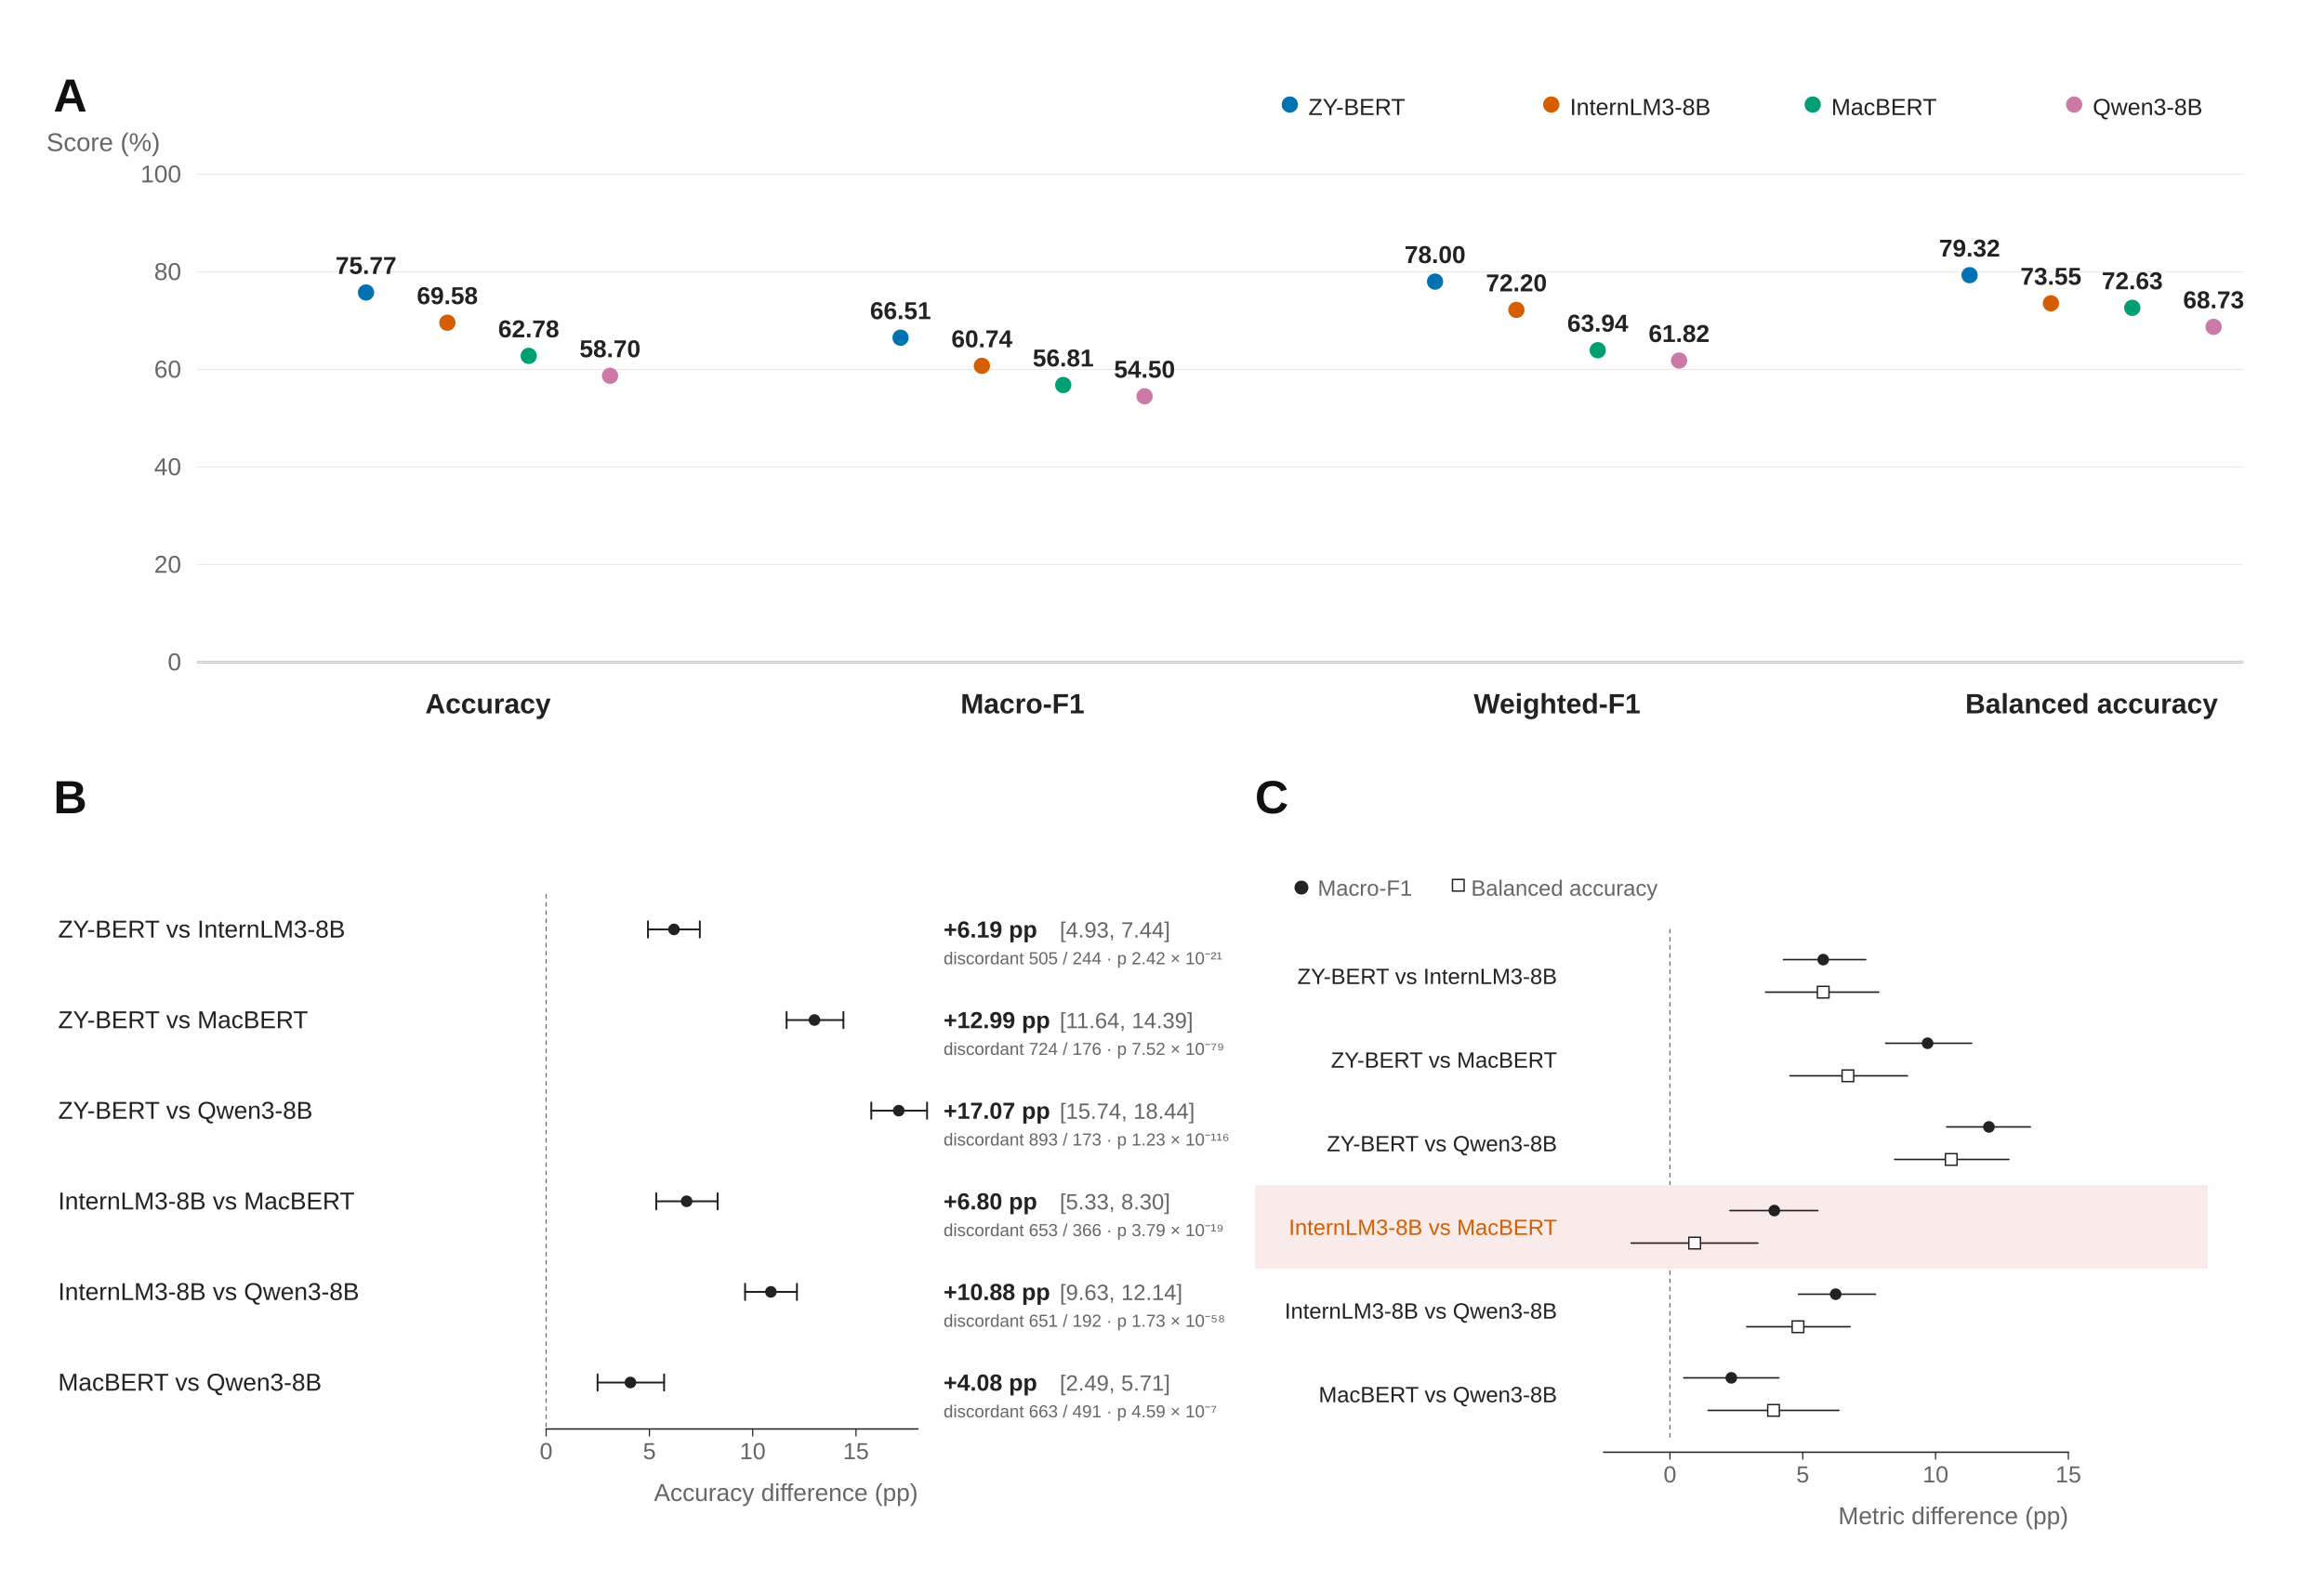
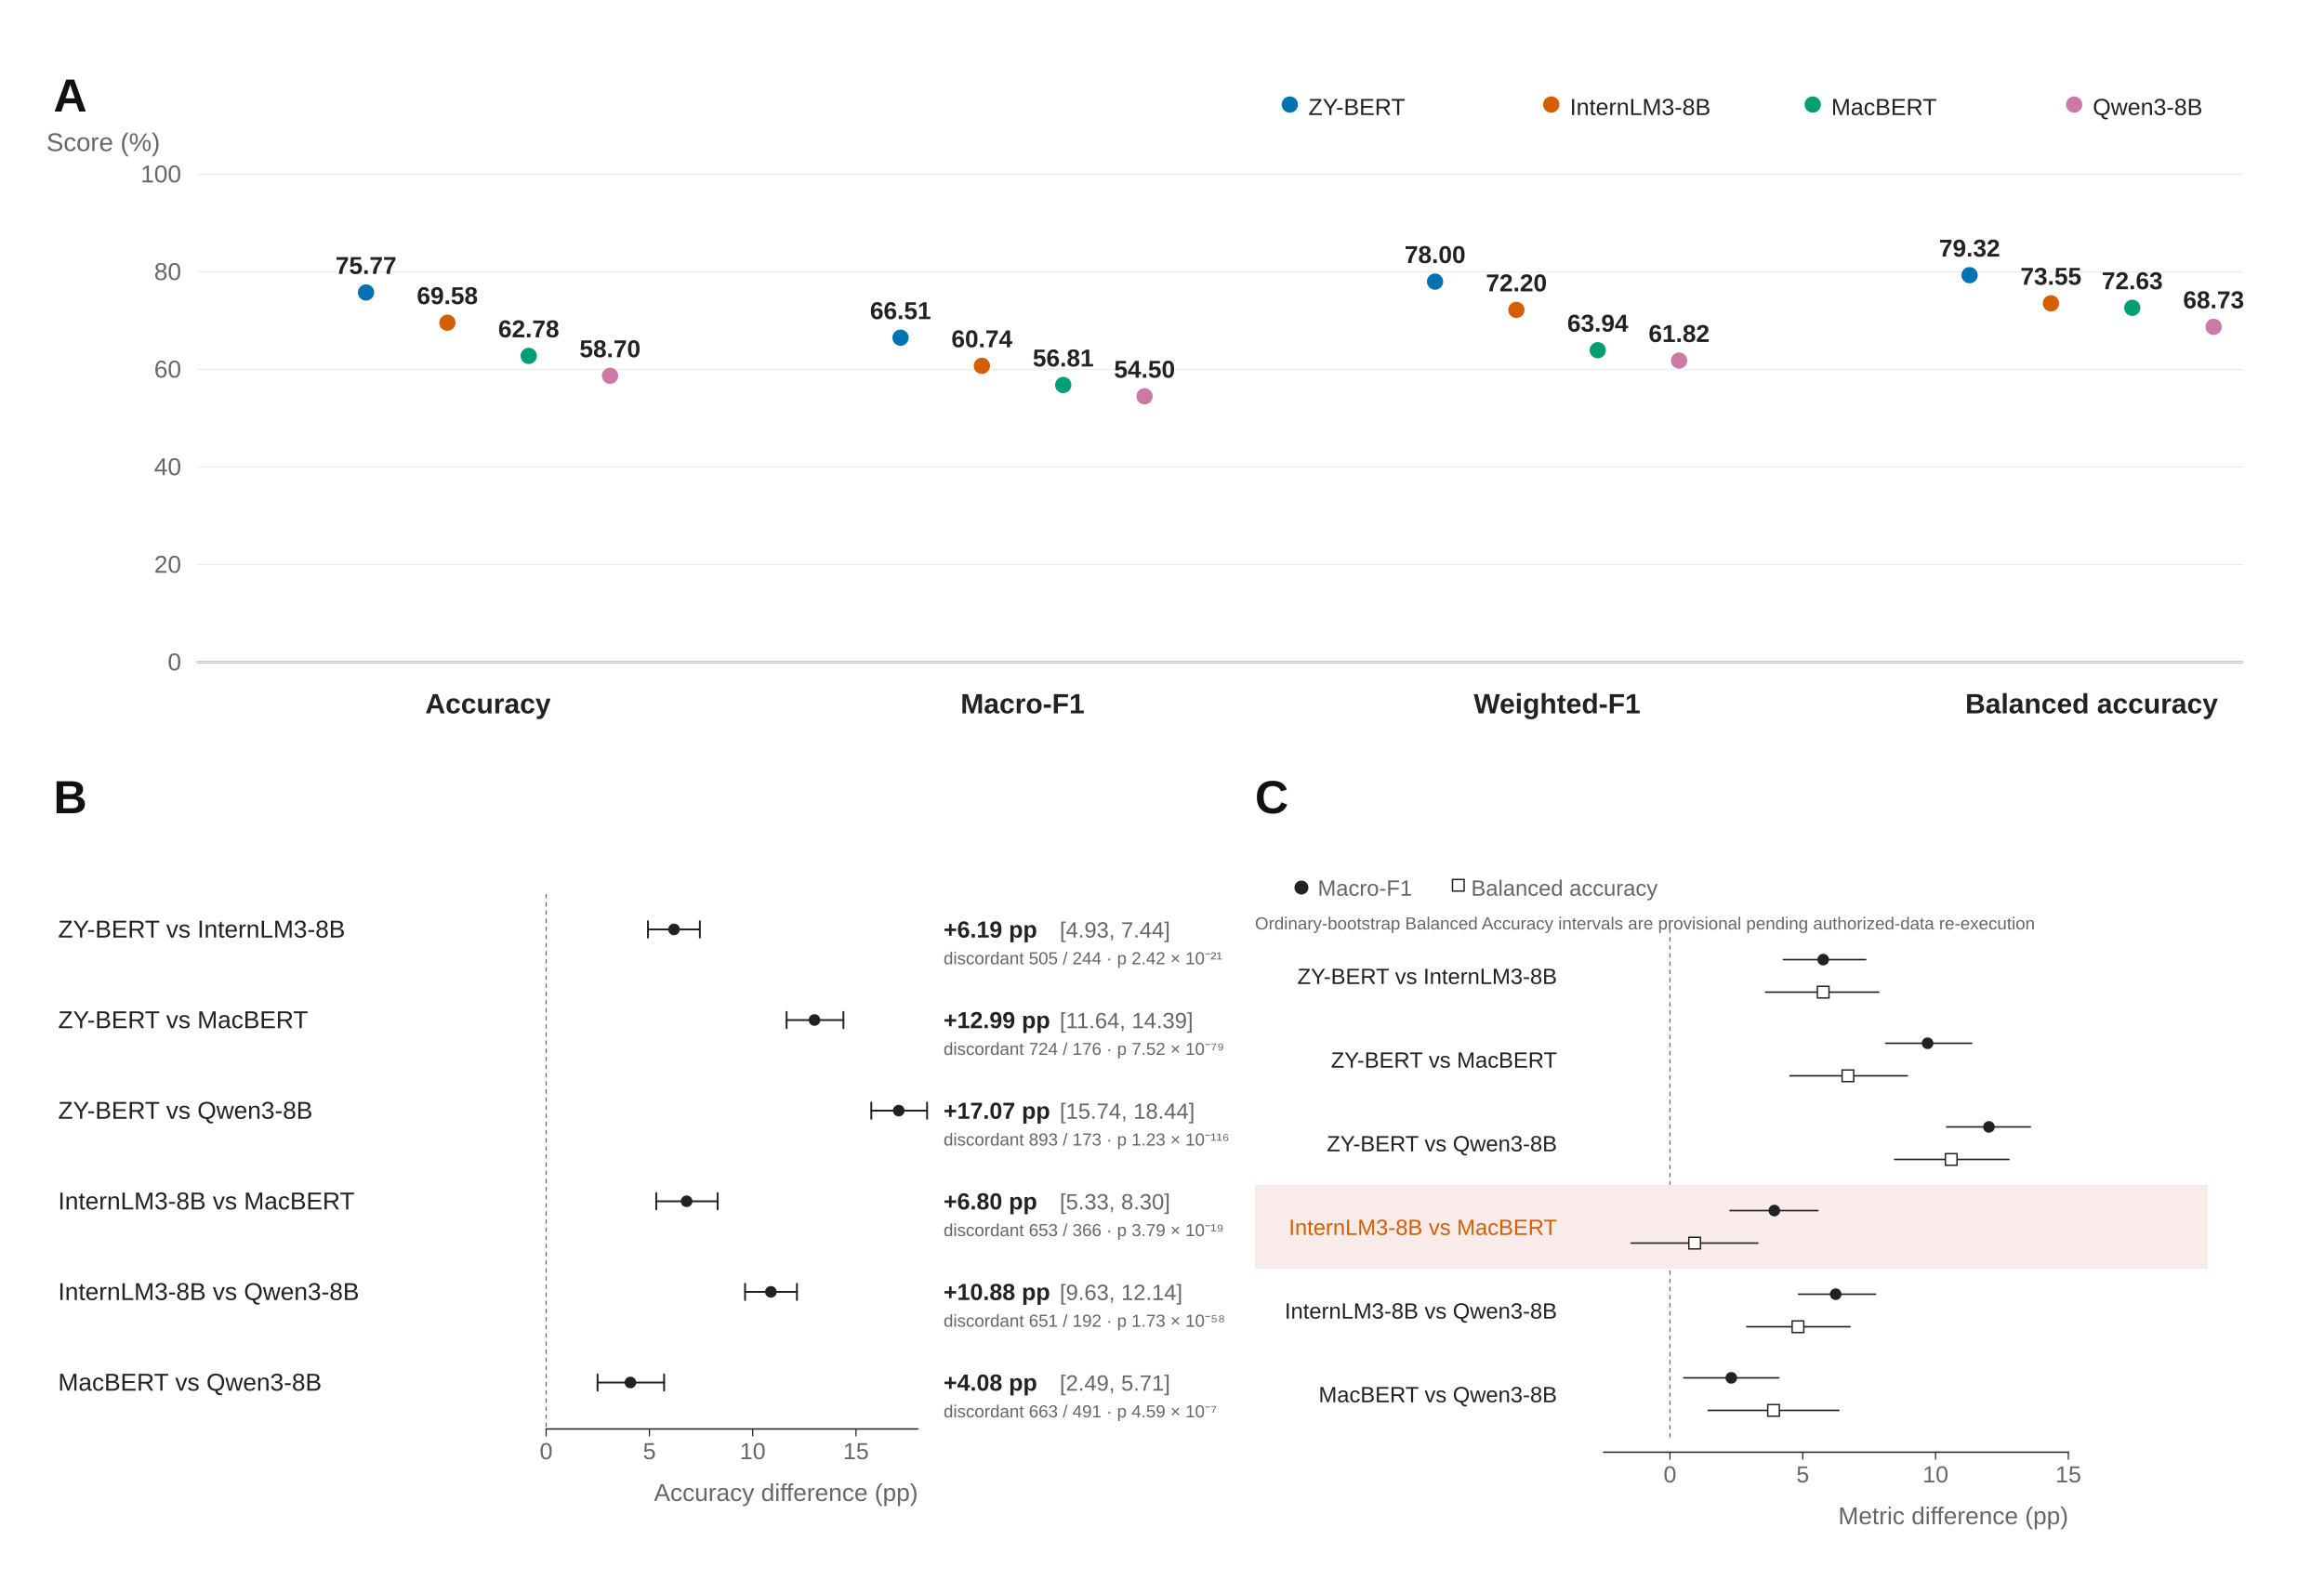
<svg xmlns="http://www.w3.org/2000/svg" width="2000" height="1360" viewBox="0 0 2000 1360">
  <rect width="2000" height="1360" fill="#FFFFFF" />
  <text x="46" y="96" font-family="Arial, Helvetica, sans-serif" font-size="40" font-weight="700" fill="#111111" text-anchor="start">A</text>
  <circle cx="1110" cy="90" r="7" fill="#0072B2" stroke="none" stroke-width="1" />
  <text x="1126" y="99" font-family="Arial, Helvetica, sans-serif" font-size="20" font-weight="400" fill="#222222" text-anchor="start">ZY-BERT</text>
  <circle cx="1335" cy="90" r="7" fill="#D55E00" stroke="none" stroke-width="1" />
  <text x="1351" y="99" font-family="Arial, Helvetica, sans-serif" font-size="20" font-weight="400" fill="#222222" text-anchor="start">InternLM3-8B</text>
  <circle cx="1560" cy="90" r="7" fill="#009E73" stroke="none" stroke-width="1" />
  <text x="1576" y="99" font-family="Arial, Helvetica, sans-serif" font-size="20" font-weight="400" fill="#222222" text-anchor="start">MacBERT</text>
  <circle cx="1785" cy="90" r="7" fill="#CC79A7" stroke="none" stroke-width="1" />
  <text x="1801" y="99" font-family="Arial, Helvetica, sans-serif" font-size="20" font-weight="400" fill="#222222" text-anchor="start">Qwen3-8B</text>
  <line x1="170" y1="570" x2="1930" y2="570" stroke="#222222" stroke-width="1.2" opacity="1" stroke-linecap="round" />
  <line x1="170" y1="570.0" x2="1930" y2="570.0" stroke="#EAEAEA" stroke-width="0.9" opacity="1" stroke-linecap="round" />
  <text x="156" y="577.0" font-family="Arial, Helvetica, sans-serif" font-size="21" font-weight="400" fill="#666666" text-anchor="end">0</text>
  <line x1="170" y1="486.0" x2="1930" y2="486.0" stroke="#EAEAEA" stroke-width="0.9" opacity="1" stroke-linecap="round" />
  <text x="156" y="493.0" font-family="Arial, Helvetica, sans-serif" font-size="21" font-weight="400" fill="#666666" text-anchor="end">20</text>
  <line x1="170" y1="402.0" x2="1930" y2="402.0" stroke="#EAEAEA" stroke-width="0.9" opacity="1" stroke-linecap="round" />
  <text x="156" y="409.0" font-family="Arial, Helvetica, sans-serif" font-size="21" font-weight="400" fill="#666666" text-anchor="end">40</text>
  <line x1="170" y1="318.0" x2="1930" y2="318.0" stroke="#EAEAEA" stroke-width="0.9" opacity="1" stroke-linecap="round" />
  <text x="156" y="325.0" font-family="Arial, Helvetica, sans-serif" font-size="21" font-weight="400" fill="#666666" text-anchor="end">60</text>
  <line x1="170" y1="234.0" x2="1930" y2="234.0" stroke="#EAEAEA" stroke-width="0.9" opacity="1" stroke-linecap="round" />
  <text x="156" y="241.0" font-family="Arial, Helvetica, sans-serif" font-size="21" font-weight="400" fill="#666666" text-anchor="end">80</text>
  <line x1="170" y1="150.0" x2="1930" y2="150.0" stroke="#EAEAEA" stroke-width="0.9" opacity="1" stroke-linecap="round" />
  <text x="156" y="157.0" font-family="Arial, Helvetica, sans-serif" font-size="21" font-weight="400" fill="#666666" text-anchor="end">100</text>
  <text x="40" y="130" font-family="Arial, Helvetica, sans-serif" font-size="22" font-weight="400" fill="#666666" text-anchor="start">Score (%)</text>
  <text x="420" y="614" font-family="Arial, Helvetica, sans-serif" font-size="24" font-weight="600" fill="#222222" text-anchor="middle">Accuracy</text>
  <circle cx="315" cy="251.766" r="7" fill="#0072B2" stroke="none" stroke-width="1" />
  <text x="315" y="235.766" font-family="Arial, Helvetica, sans-serif" font-size="21" font-weight="600" fill="#222222" text-anchor="middle">75.77</text>
  <circle cx="385" cy="277.764" r="7" fill="#D55E00" stroke="none" stroke-width="1" />
  <text x="385" y="261.764" font-family="Arial, Helvetica, sans-serif" font-size="21" font-weight="600" fill="#222222" text-anchor="middle">69.58</text>
  <circle cx="455" cy="306.324" r="7" fill="#009E73" stroke="none" stroke-width="1" />
  <text x="455" y="290.324" font-family="Arial, Helvetica, sans-serif" font-size="21" font-weight="600" fill="#222222" text-anchor="middle">62.78</text>
  <circle cx="525" cy="323.46" r="7" fill="#CC79A7" stroke="none" stroke-width="1" />
  <text x="525" y="307.46" font-family="Arial, Helvetica, sans-serif" font-size="21" font-weight="600" fill="#222222" text-anchor="middle">58.70</text>
  <text x="880" y="614" font-family="Arial, Helvetica, sans-serif" font-size="24" font-weight="600" fill="#222222" text-anchor="middle">Macro-F1</text>
  <circle cx="775" cy="290.658" r="7" fill="#0072B2" stroke="none" stroke-width="1" />
  <text x="775" y="274.658" font-family="Arial, Helvetica, sans-serif" font-size="21" font-weight="600" fill="#222222" text-anchor="middle">66.51</text>
  <circle cx="845" cy="314.892" r="7" fill="#D55E00" stroke="none" stroke-width="1" />
  <text x="845" y="298.892" font-family="Arial, Helvetica, sans-serif" font-size="21" font-weight="600" fill="#222222" text-anchor="middle">60.74</text>
  <circle cx="915" cy="331.398" r="7" fill="#009E73" stroke="none" stroke-width="1" />
  <text x="915" y="315.398" font-family="Arial, Helvetica, sans-serif" font-size="21" font-weight="600" fill="#222222" text-anchor="middle">56.81</text>
  <circle cx="985" cy="341.1" r="7" fill="#CC79A7" stroke="none" stroke-width="1" />
  <text x="985" y="325.1" font-family="Arial, Helvetica, sans-serif" font-size="21" font-weight="600" fill="#222222" text-anchor="middle">54.50</text>
  <text x="1340" y="614" font-family="Arial, Helvetica, sans-serif" font-size="24" font-weight="600" fill="#222222" text-anchor="middle">Weighted-F1</text>
  <circle cx="1235" cy="242.4" r="7" fill="#0072B2" stroke="none" stroke-width="1" />
  <text x="1235" y="226.4" font-family="Arial, Helvetica, sans-serif" font-size="21" font-weight="600" fill="#222222" text-anchor="middle">78.00</text>
  <circle cx="1305" cy="266.76" r="7" fill="#D55E00" stroke="none" stroke-width="1" />
  <text x="1305" y="250.76" font-family="Arial, Helvetica, sans-serif" font-size="21" font-weight="600" fill="#222222" text-anchor="middle">72.20</text>
  <circle cx="1375" cy="301.452" r="7" fill="#009E73" stroke="none" stroke-width="1" />
  <text x="1375" y="285.452" font-family="Arial, Helvetica, sans-serif" font-size="21" font-weight="600" fill="#222222" text-anchor="middle">63.94</text>
  <circle cx="1445" cy="310.356" r="7" fill="#CC79A7" stroke="none" stroke-width="1" />
  <text x="1445" y="294.356" font-family="Arial, Helvetica, sans-serif" font-size="21" font-weight="600" fill="#222222" text-anchor="middle">61.82</text>
  <text x="1800" y="614" font-family="Arial, Helvetica, sans-serif" font-size="24" font-weight="600" fill="#222222" text-anchor="middle">Balanced accuracy</text>
  <circle cx="1695" cy="236.856" r="7" fill="#0072B2" stroke="none" stroke-width="1" />
  <text x="1695" y="220.856" font-family="Arial, Helvetica, sans-serif" font-size="21" font-weight="600" fill="#222222" text-anchor="middle">79.32</text>
  <circle cx="1765" cy="261.09" r="7" fill="#D55E00" stroke="none" stroke-width="1" />
  <text x="1765" y="245.09" font-family="Arial, Helvetica, sans-serif" font-size="21" font-weight="600" fill="#222222" text-anchor="middle">73.55</text>
  <circle cx="1835" cy="264.954" r="7" fill="#009E73" stroke="none" stroke-width="1" />
  <text x="1835" y="248.954" font-family="Arial, Helvetica, sans-serif" font-size="21" font-weight="600" fill="#222222" text-anchor="middle">72.63</text>
  <circle cx="1905" cy="281.334" r="7" fill="#CC79A7" stroke="none" stroke-width="1" />
  <text x="1905" y="265.334" font-family="Arial, Helvetica, sans-serif" font-size="21" font-weight="600" fill="#222222" text-anchor="middle">68.73</text>
  <text x="46" y="700" font-family="Arial, Helvetica, sans-serif" font-size="40" font-weight="700" fill="#111111" text-anchor="start">B</text>
  <line x1="470.0" y1="770" x2="470.0" y2="1230" stroke="#666666" stroke-width="1" stroke-dasharray="3 4" opacity="1" stroke-linecap="round" />
  <text x="50" y="807" font-family="Arial, Helvetica, sans-serif" font-size="21" font-weight="400" fill="#222222" text-anchor="start">ZY-BERT vs InternLM3-8B</text>
  <line x1="557.644" y1="800" x2="602.267" y2="800" stroke="#222222" stroke-width="1.6" opacity="1" stroke-linecap="round" />
  <line x1="557.644" y1="793" x2="557.644" y2="807" stroke="#222222" stroke-width="1.6" opacity="1" stroke-linecap="round" />
  <line x1="602.267" y1="793" x2="602.267" y2="807" stroke="#222222" stroke-width="1.6" opacity="1" stroke-linecap="round" />
  <circle cx="580.044" cy="800" r="5" fill="#222222" stroke="none" stroke-width="1" />
  <text x="812" y="807" font-family="Arial, Helvetica, sans-serif" font-size="20" font-weight="700" fill="#222222" text-anchor="start">+6.19 pp</text>
  <text x="912" y="807" font-family="Arial, Helvetica, sans-serif" font-size="19" font-weight="400" fill="#666666" text-anchor="start">[4.93, 7.44]</text>
  <text x="812" y="830" font-family="Arial, Helvetica, sans-serif" font-size="15" font-weight="400" fill="#666666" text-anchor="start">discordant 505 / 244  ·  p 2.42 × 10⁻²¹</text>
  <text x="50" y="885" font-family="Arial, Helvetica, sans-serif" font-size="21" font-weight="400" fill="#222222" text-anchor="start">ZY-BERT vs MacBERT</text>
  <line x1="676.933" y1="878" x2="725.822" y2="878" stroke="#222222" stroke-width="1.6" opacity="1" stroke-linecap="round" />
  <line x1="676.933" y1="871" x2="676.933" y2="885" stroke="#222222" stroke-width="1.6" opacity="1" stroke-linecap="round" />
  <line x1="725.822" y1="871" x2="725.822" y2="885" stroke="#222222" stroke-width="1.6" opacity="1" stroke-linecap="round" />
  <circle cx="700.933" cy="878" r="5" fill="#222222" stroke="none" stroke-width="1" />
  <text x="812" y="885" font-family="Arial, Helvetica, sans-serif" font-size="20" font-weight="700" fill="#222222" text-anchor="start">+12.99 pp</text>
  <text x="912" y="885" font-family="Arial, Helvetica, sans-serif" font-size="19" font-weight="400" fill="#666666" text-anchor="start">[11.64, 14.39]</text>
  <text x="812" y="908" font-family="Arial, Helvetica, sans-serif" font-size="15" font-weight="400" fill="#666666" text-anchor="start">discordant 724 / 176  ·  p 7.52 × 10⁻⁷⁹</text>
  <text x="50" y="963" font-family="Arial, Helvetica, sans-serif" font-size="21" font-weight="400" fill="#222222" text-anchor="start">ZY-BERT vs Qwen3-8B</text>
  <line x1="749.822" y1="956" x2="797.822" y2="956" stroke="#222222" stroke-width="1.6" opacity="1" stroke-linecap="round" />
  <line x1="749.822" y1="949" x2="749.822" y2="963" stroke="#222222" stroke-width="1.6" opacity="1" stroke-linecap="round" />
  <line x1="797.822" y1="949" x2="797.822" y2="963" stroke="#222222" stroke-width="1.6" opacity="1" stroke-linecap="round" />
  <circle cx="773.467" cy="956" r="5" fill="#222222" stroke="none" stroke-width="1" />
  <text x="812" y="963" font-family="Arial, Helvetica, sans-serif" font-size="20" font-weight="700" fill="#222222" text-anchor="start">+17.07 pp</text>
  <text x="912" y="963" font-family="Arial, Helvetica, sans-serif" font-size="19" font-weight="400" fill="#666666" text-anchor="start">[15.74, 18.44]</text>
  <text x="812" y="986" font-family="Arial, Helvetica, sans-serif" font-size="15" font-weight="400" fill="#666666" text-anchor="start">discordant 893 / 173  ·  p 1.23 × 10⁻¹¹⁶</text>
  <text x="50" y="1041" font-family="Arial, Helvetica, sans-serif" font-size="21" font-weight="400" fill="#222222" text-anchor="start">InternLM3-8B vs MacBERT</text>
  <line x1="564.756" y1="1034" x2="617.556" y2="1034" stroke="#222222" stroke-width="1.6" opacity="1" stroke-linecap="round" />
  <line x1="564.756" y1="1027" x2="564.756" y2="1041" stroke="#222222" stroke-width="1.6" opacity="1" stroke-linecap="round" />
  <line x1="617.556" y1="1027" x2="617.556" y2="1041" stroke="#222222" stroke-width="1.6" opacity="1" stroke-linecap="round" />
  <circle cx="590.889" cy="1034" r="5" fill="#222222" stroke="none" stroke-width="1" />
  <text x="812" y="1041" font-family="Arial, Helvetica, sans-serif" font-size="20" font-weight="700" fill="#222222" text-anchor="start">+6.80 pp</text>
  <text x="912" y="1041" font-family="Arial, Helvetica, sans-serif" font-size="19" font-weight="400" fill="#666666" text-anchor="start">[5.33, 8.30]</text>
  <text x="812" y="1064" font-family="Arial, Helvetica, sans-serif" font-size="15" font-weight="400" fill="#666666" text-anchor="start">discordant 653 / 366  ·  p 3.79 × 10⁻¹⁹</text>
  <text x="50" y="1119" font-family="Arial, Helvetica, sans-serif" font-size="21" font-weight="400" fill="#222222" text-anchor="start">InternLM3-8B vs Qwen3-8B</text>
  <line x1="641.2" y1="1112" x2="685.822" y2="1112" stroke="#222222" stroke-width="1.6" opacity="1" stroke-linecap="round" />
  <line x1="641.2" y1="1105" x2="641.2" y2="1119" stroke="#222222" stroke-width="1.6" opacity="1" stroke-linecap="round" />
  <line x1="685.822" y1="1105" x2="685.822" y2="1119" stroke="#222222" stroke-width="1.6" opacity="1" stroke-linecap="round" />
  <circle cx="663.422" cy="1112" r="5" fill="#222222" stroke="none" stroke-width="1" />
  <text x="812" y="1119" font-family="Arial, Helvetica, sans-serif" font-size="20" font-weight="700" fill="#222222" text-anchor="start">+10.88 pp</text>
  <text x="912" y="1119" font-family="Arial, Helvetica, sans-serif" font-size="19" font-weight="400" fill="#666666" text-anchor="start">[9.63, 12.14]</text>
  <text x="812" y="1142" font-family="Arial, Helvetica, sans-serif" font-size="15" font-weight="400" fill="#666666" text-anchor="start">discordant 651 / 192  ·  p 1.73 × 10⁻⁵⁸</text>
  <text x="50" y="1197" font-family="Arial, Helvetica, sans-serif" font-size="21" font-weight="400" fill="#222222" text-anchor="start">MacBERT vs Qwen3-8B</text>
  <line x1="514.267" y1="1190" x2="571.511" y2="1190" stroke="#222222" stroke-width="1.6" opacity="1" stroke-linecap="round" />
  <line x1="514.267" y1="1183" x2="514.267" y2="1197" stroke="#222222" stroke-width="1.6" opacity="1" stroke-linecap="round" />
  <line x1="571.511" y1="1183" x2="571.511" y2="1197" stroke="#222222" stroke-width="1.6" opacity="1" stroke-linecap="round" />
  <circle cx="542.533" cy="1190" r="5" fill="#222222" stroke="none" stroke-width="1" />
  <text x="812" y="1197" font-family="Arial, Helvetica, sans-serif" font-size="20" font-weight="700" fill="#222222" text-anchor="start">+4.08 pp</text>
  <text x="912" y="1197" font-family="Arial, Helvetica, sans-serif" font-size="19" font-weight="400" fill="#666666" text-anchor="start">[2.49, 5.71]</text>
  <text x="812" y="1220" font-family="Arial, Helvetica, sans-serif" font-size="15" font-weight="400" fill="#666666" text-anchor="start">discordant 663 / 491  ·  p 4.59 × 10⁻⁷</text>
  <line x1="470" y1="1230" x2="790" y2="1230" stroke="#222222" stroke-width="1.2" opacity="1" stroke-linecap="round" />
  <line x1="470.0" y1="1230" x2="470.0" y2="1236" stroke="#222222" stroke-width="1" opacity="1" stroke-linecap="round" />
  <text x="470.0" y="1256" font-family="Arial, Helvetica, sans-serif" font-size="20" font-weight="400" fill="#666666" text-anchor="middle">0</text>
  <line x1="558.889" y1="1230" x2="558.889" y2="1236" stroke="#222222" stroke-width="1" opacity="1" stroke-linecap="round" />
  <text x="558.889" y="1256" font-family="Arial, Helvetica, sans-serif" font-size="20" font-weight="400" fill="#666666" text-anchor="middle">5</text>
  <line x1="647.778" y1="1230" x2="647.778" y2="1236" stroke="#222222" stroke-width="1" opacity="1" stroke-linecap="round" />
  <text x="647.778" y="1256" font-family="Arial, Helvetica, sans-serif" font-size="20" font-weight="400" fill="#666666" text-anchor="middle">10</text>
  <line x1="736.667" y1="1230" x2="736.667" y2="1236" stroke="#222222" stroke-width="1" opacity="1" stroke-linecap="round" />
  <text x="736.667" y="1256" font-family="Arial, Helvetica, sans-serif" font-size="20" font-weight="400" fill="#666666" text-anchor="middle">15</text>
  <text x="790" y="1292" font-family="Arial, Helvetica, sans-serif" font-size="21" font-weight="400" fill="#666666" text-anchor="end">Accuracy difference (pp)</text>
  <text x="1080" y="700" font-family="Arial, Helvetica, sans-serif" font-size="40" font-weight="700" fill="#111111" text-anchor="start">C</text>
  <line x1="1437.143" y1="800" x2="1437.143" y2="1240" stroke="#666666" stroke-width="1" stroke-dasharray="3 4" opacity="1" stroke-linecap="round" />
  <circle cx="1120" cy="764" r="6" fill="#222222" stroke="none" stroke-width="1" />
  <text x="1134" y="771" font-family="Arial, Helvetica, sans-serif" font-size="19" font-weight="400" fill="#666666" text-anchor="start">Macro-F1</text>
  <rect x="1250" y="757" width="10" height="10" rx="0" fill="#FFFFFF" stroke="#222222" stroke-width="1.2" opacity="1" />
  <text x="1266" y="771" font-family="Arial, Helvetica, sans-serif" font-size="19" font-weight="400" fill="#666666" text-anchor="start">Balanced accuracy</text>
  <text x="1340" y="847" font-family="Arial, Helvetica, sans-serif" font-size="19" font-weight="400" fill="#222222" text-anchor="end">ZY-BERT vs InternLM3-8B</text>
  <line x1="1534.743" y1="826" x2="1605.6" y2="826" stroke="#222222" stroke-width="1.3" opacity="1" stroke-linecap="round" />
  <circle cx="1569.029" cy="826" r="5" fill="#222222" stroke="none" stroke-width="1" />
  <line x1="1519.429" y1="854" x2="1616.8" y2="854" stroke="#222222" stroke-width="1.3" opacity="1" stroke-linecap="round" />
  <rect x="1564.029" y="849" width="10" height="10" rx="0" fill="#FFFFFF" stroke="#222222" stroke-width="1.2" opacity="1" />
  <text x="1340" y="919" font-family="Arial, Helvetica, sans-serif" font-size="19" font-weight="400" fill="#222222" text-anchor="end">ZY-BERT vs MacBERT</text>
  <line x1="1622.743" y1="898" x2="1696.8" y2="898" stroke="#222222" stroke-width="1.3" opacity="1" stroke-linecap="round" />
  <circle cx="1658.857" cy="898" r="5" fill="#222222" stroke="none" stroke-width="1" />
  <line x1="1540.457" y1="926" x2="1641.486" y2="926" stroke="#222222" stroke-width="1.3" opacity="1" stroke-linecap="round" />
  <rect x="1585.286" y="921" width="10" height="10" rx="0" fill="#FFFFFF" stroke="#222222" stroke-width="1.2" opacity="1" />
  <text x="1340" y="991" font-family="Arial, Helvetica, sans-serif" font-size="19" font-weight="400" fill="#222222" text-anchor="end">ZY-BERT vs Qwen3-8B</text>
  <line x1="1675.314" y1="970" x2="1747.314" y2="970" stroke="#222222" stroke-width="1.3" opacity="1" stroke-linecap="round" />
  <circle cx="1711.657" cy="970" r="5" fill="#222222" stroke="none" stroke-width="1" />
  <line x1="1630.514" y1="998" x2="1728.8" y2="998" stroke="#222222" stroke-width="1.3" opacity="1" stroke-linecap="round" />
  <rect x="1674.2" y="993" width="10" height="10" rx="0" fill="#FFFFFF" stroke="#222222" stroke-width="1.2" opacity="1" />
  <rect x="1080" y="1020" width="820" height="72" rx="0" fill="#F9EBEA" stroke="none" stroke-width="0" opacity="1" />
  <text x="1340" y="1063" font-family="Arial, Helvetica, sans-serif" font-size="19" font-weight="400" fill="#D55E00" text-anchor="end">InternLM3-8B vs MacBERT</text>
  <line x1="1488.8" y1="1042" x2="1564.457" y2="1042" stroke="#222222" stroke-width="1.3" opacity="1" stroke-linecap="round" />
  <circle cx="1526.971" cy="1042" r="5" fill="#222222" stroke="none" stroke-width="1" />
  <line x1="1403.771" y1="1070" x2="1512.8" y2="1070" stroke="#222222" stroke-width="1.3" opacity="1" stroke-linecap="round" />
  <rect x="1453.4" y="1065" width="10" height="10" rx="0" fill="#FFFFFF" stroke="#222222" stroke-width="1.2" opacity="1" />
  <text x="1340" y="1135" font-family="Arial, Helvetica, sans-serif" font-size="19" font-weight="400" fill="#222222" text-anchor="end">InternLM3-8B vs Qwen3-8B</text>
  <line x1="1547.771" y1="1114" x2="1614.057" y2="1114" stroke="#222222" stroke-width="1.3" opacity="1" stroke-linecap="round" />
  <circle cx="1579.771" cy="1114" r="5" fill="#222222" stroke="none" stroke-width="1" />
  <line x1="1503.2" y1="1142" x2="1592.114" y2="1142" stroke="#222222" stroke-width="1.3" opacity="1" stroke-linecap="round" />
  <rect x="1542.314" y="1137" width="10" height="10" rx="0" fill="#FFFFFF" stroke="#222222" stroke-width="1.2" opacity="1" />
  <text x="1340" y="1207" font-family="Arial, Helvetica, sans-serif" font-size="19" font-weight="400" fill="#222222" text-anchor="end">MacBERT vs Qwen3-8B</text>
  <line x1="1449.029" y1="1186" x2="1530.857" y2="1186" stroke="#222222" stroke-width="1.3" opacity="1" stroke-linecap="round" />
  <circle cx="1489.943" cy="1186" r="5" fill="#222222" stroke="none" stroke-width="1" />
  <line x1="1470.057" y1="1214" x2="1582.514" y2="1214" stroke="#222222" stroke-width="1.3" opacity="1" stroke-linecap="round" />
  <rect x="1521.286" y="1209" width="10" height="10" rx="0" fill="#FFFFFF" stroke="#222222" stroke-width="1.2" opacity="1" />
  <line x1="1380" y1="1250" x2="1780" y2="1250" stroke="#222222" stroke-width="1.2" opacity="1" stroke-linecap="round" />
  <line x1="1437.143" y1="1250" x2="1437.143" y2="1256" stroke="#222222" stroke-width="1" opacity="1" stroke-linecap="round" />
  <text x="1437.143" y="1276" font-family="Arial, Helvetica, sans-serif" font-size="20" font-weight="400" fill="#666666" text-anchor="middle">0</text>
  <line x1="1551.429" y1="1250" x2="1551.429" y2="1256" stroke="#222222" stroke-width="1" opacity="1" stroke-linecap="round" />
  <text x="1551.429" y="1276" font-family="Arial, Helvetica, sans-serif" font-size="20" font-weight="400" fill="#666666" text-anchor="middle">5</text>
  <line x1="1665.714" y1="1250" x2="1665.714" y2="1256" stroke="#222222" stroke-width="1" opacity="1" stroke-linecap="round" />
  <text x="1665.714" y="1276" font-family="Arial, Helvetica, sans-serif" font-size="20" font-weight="400" fill="#666666" text-anchor="middle">10</text>
  <line x1="1780.0" y1="1250" x2="1780.0" y2="1256" stroke="#222222" stroke-width="1" opacity="1" stroke-linecap="round" />
  <text x="1780.0" y="1276" font-family="Arial, Helvetica, sans-serif" font-size="20" font-weight="400" fill="#666666" text-anchor="middle">15</text>
  <text x="1780" y="1312" font-family="Arial, Helvetica, sans-serif" font-size="21" font-weight="400" fill="#666666" text-anchor="end">Metric difference (pp)</text>
+   <text x="1080" y="800" font-family="Arial, Helvetica, sans-serif" font-size="15" font-weight="400" fill="#666666" text-anchor="start">Ordinary-bootstrap Balanced Accuracy intervals are provisional pending authorized-data re-execution</text>
</svg>
